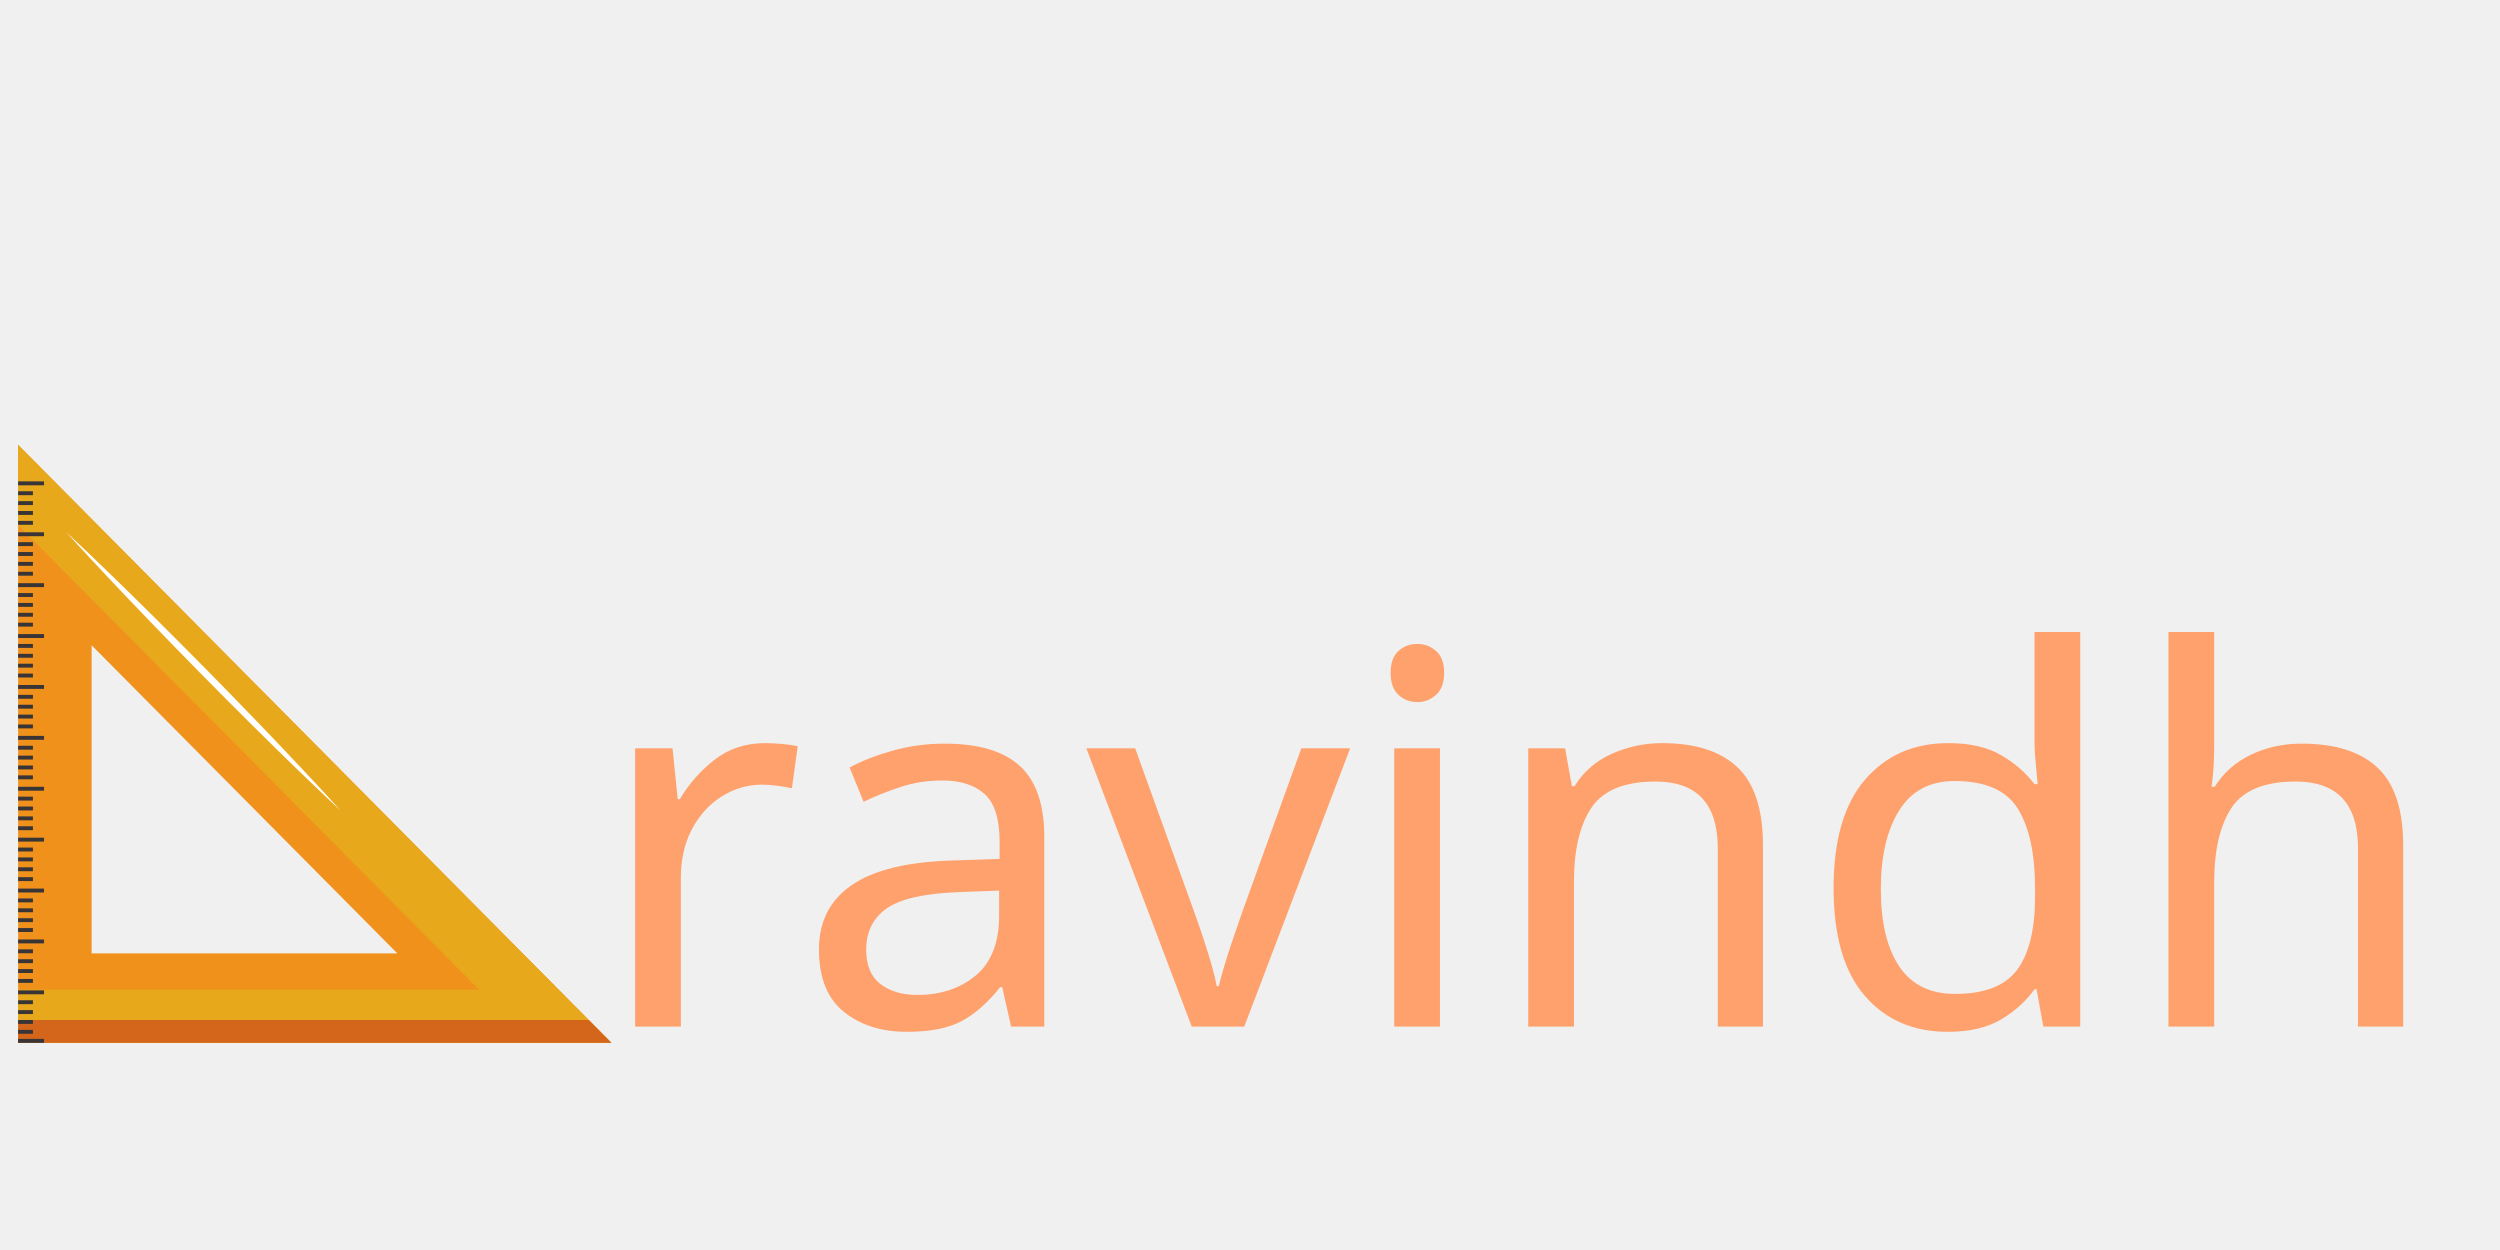
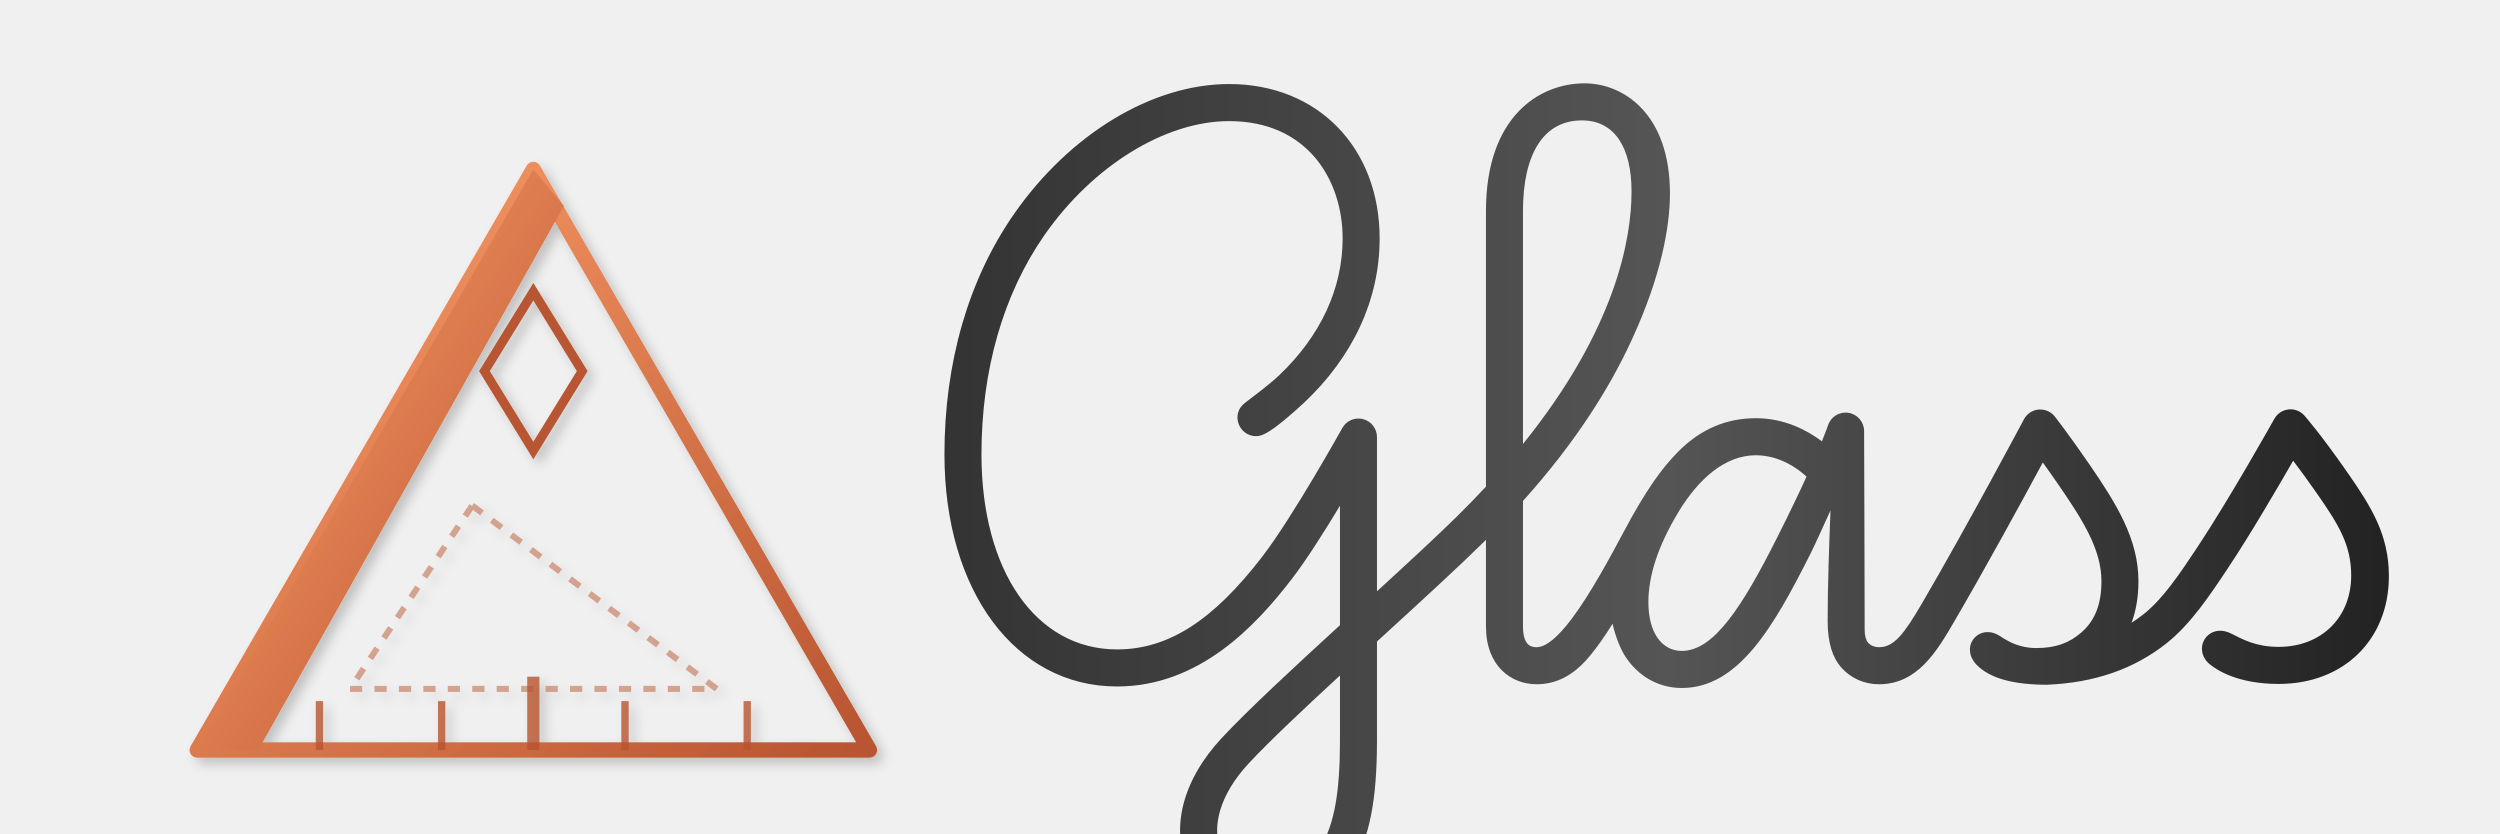
- <svg xmlns="http://www.w3.org/2000/svg" width="400mm" height="200mm" viewBox="0 0 400 200" version="1.1" id="svg1" xml:space="preserve">
-   <defs id="defs1">
-     <rect x="537.96" y="185.612" width="739.302" height="223.363" id="rect1" />
+ <svg xmlns="http://www.w3.org/2000/svg" viewBox="0 0 450 150" width="450" height="150" role="img" aria-label="Aravindh Logo">
+   <defs>
+     <linearGradient id="metal-gradient" x1="0%" y1="0%" x2="100%" y2="100%">
+       <stop offset="0%" style="stop-color:#ffa16c;stop-opacity:1" />
+       <stop offset="100%" style="stop-color:#B85430;stop-opacity:1" />
+     </linearGradient>
+     <linearGradient id="wordmark-gradient" x1="0%" y1="0%" x2="100%" y2="0%">
+       <stop offset="0%" style="stop-color:#333;stop-opacity:1" />
+       <stop offset="50%" style="stop-color:#555;stop-opacity:1" />
+       <stop offset="100%" style="stop-color:#222;stop-opacity:1" />
+     </linearGradient>
+     <filter id="subtle-shadow" x="-10%" y="-10%" width="120%" height="120%">
+       <feGaussianBlur in="SourceAlpha" stdDeviation="1" />
+       <feOffset dx="1" dy="1" result="offsetblur" />
+       <feComponentTransfer>
+         <feFuncA type="linear" slope="0.2" />
+       </feComponentTransfer>
+       <feMerge>
+         <feMergeNode />
+         <feMergeNode in="SourceGraphic" />
+       </feMerge>
+     </filter>
  </defs>
-   <g id="layer1">
-     <g id="group-R5" transform="matrix(0.04116071,0,0,0.04116071,-7.850114,60.80325)">
-       <path id="path2" d="m 4101.44,4503.8 v 8983.6 l 487.9,-491.7 13.87,-13.9 147.09,-148.5 15.78,-15.8 55.73,-56.2 14.58,-14.8 137.05,-138 16.27,-16.3 35.63,-35.8 16.02,-16.3 90.65,-91.4 15.78,-16 130.59,-131.5 15.78,-16 73.91,-74.4 16.02,-16.1 187.27,-188.9 14.59,-14.6 161.92,-163.3 16.5,-16.5 26.07,-26.4 15.55,-15.5 98.29,-99 14.59,-14.8 305.9,-308.3 16.26,-16.5 52.14,-52.4 17.7,-17.7 367.12,-370.2 14.11,-14.2 98.3,-99.2 14.59,-14.6 94.95,-95.9 14.59,-14.6 81.79,-82.3 15.79,-16 245.15,-247 16.26,-16.6 389.13,-392.2 19.37,-19.4 39.94,-40.1 483.12,-487 16.03,-16.3 290.34,-292.5 16.03,-16.2 182.49,-183.9 23.44,-23.7 225.29,-227 15.07,-15.3 132.26,-133.2 15.3,-15.6 41.38,-41.6 14.35,-14.3 145.18,-146.4 14.35,-14.6 44.72,-44.9 21.76,-21.8 220.04,-222 21.76,-22 86.82,-87.3 21.76,-22 504.65,-508.7 36.4,-36.6 260.4,-262.6 21.5,-21.5 138,-139.2 20.8,-21 146.4,-147.6 21.8,-22 741.4,-747.2 43.8,-44 507.2,-511.3 19.4,-19.6 85.4,-85.9 19.4,-19.6 127.2,-128.2 19.4,-19.6 134.4,-135.4 28.2,-28.4 385.6,-388.7 z m 14404.96,-1852.4 -54.8,55.2 -260.8,262.7 -37.6,38.1 -246.9,248.7 -37.6,38.1 -165.6,166.6 -37.6,38 -984.4,992.3 -84.9,85.4 -1438.7,1449.8 -42.2,42.7 -284.1,286.3 -40.3,40.9 -267.8,270.1 -41.8,41.8 -505.4,509.5 -70.5,71 -979.3,987.2 -42.2,42.7 -168.5,169.4 -42.2,42.7 -427,430.6 -42.2,42.3 -86.8,87.2 -27.8,28.3 -281.7,284 -27.9,27.9 -80.3,80.7 -29.7,30.2 -256.6,258.5 -29.2,29.7 -437.2,440.4 -45.5,46 -354.1,356.9 -31.1,31.5 -563.41,567.6 -31.09,31.6 -937.47,944.9 -77.5,77.9 -37.59,37.6 -755.08,761.1 -31.56,32.1 -475.7,479.4 -30.63,31.1 -158.72,159.6 -28.31,28.3 -184.24,186.1 -28.31,28.3 -190.74,192.6 -27.39,27.4 -712.38,718.4 -34.34,34.4 -101.18,101.6 -31.55,32 -593.58,598.2 -28.31,28.8 -190.74,192.1 -30.17,30.2 -50.59,51.1 -32.02,32 -314.19,317 -28.31,28.3 -363.38,366.6 -31.1,31.1 -143.4,144.3 -30.63,31.1 -253.4,255.3 -30.63,31.1 -175.89,177.3 -31.1,31.5 -69.14,69.6 -31.56,31.6 -265.93,267.8 -28.31,28.8 -108.13,109 -30.63,30.6 -285.42,288.2 -26.92,27 -946.75,954.1 V 1897.3 H 19254.5 l -748.1,754.1" style="fill:#f0911c;fill-opacity:1;fill-rule:nonzero;stroke:none" transform="matrix(0.1333333,0,0,-0.1333333,0,2829.333)" />
-       <path id="path3" d="m 18506.4,2651.4 -54.8,55.2 -260.8,262.7 -37.6,38.1 -246.9,248.7 -37.6,38.1 -165.6,166.6 -37.6,38 -984.4,992.3 -84.9,85.4 -1438.7,1449.8 -42.2,42.7 -284.1,286.3 -40.3,40.9 -267.8,270.1 -41.8,41.8 -505.4,509.5 -70.5,71 -979.3,987.2 -42.2,42.7 -168.5,169.4 -42.2,42.7 -427,430.6 -42.2,42.3 -86.8,87.2 -27.8,28.3 -281.7,284 -27.9,27.9 -80.3,80.7 -29.7,30.2 -256.6,258.5 -29.2,29.7 -437.2,440.4 -45.5,46 -354.1,356.9 -31.1,31.5 -563.41,567.6 -31.09,31.6 -937.47,944.9 -77.5,77.9 -37.59,37.6 -755.08,761.1 -31.56,32.1 -475.7,479.4 -30.63,31.1 -158.72,159.6 -28.31,28.3 -184.24,186.1 -28.31,28.3 -190.74,192.6 -27.39,27.4 -712.38,718.4 -34.34,34.4 -101.18,101.6 -31.55,32 -593.58,598.2 -28.31,28.8 -190.74,192.1 -30.17,30.2 -50.59,51.1 -32.02,32 -314.19,317 -28.31,28.3 -363.38,366.6 -31.1,31.1 -143.4,144.3 -30.63,31.1 -253.4,255.3 -30.63,31.1 -175.89,177.3 -31.1,31.5 -69.14,69.6 -31.56,31.6 -265.93,267.8 -28.31,28.8 -108.13,109 -30.63,30.6 -285.42,288.2 -26.92,27 -946.75,954.1 v -2337.3 l 125.64,-126.6 27.17,-27.6 127.17,-127.9 27.56,-27.6 322.24,-325.1 25.11,-25.1 278.62,-281.1 28.39,-28.4 44.86,-45.3 26.75,-26.7 169.14,-170.4 25.11,-25.5 526.36,-530.5 27.99,-28.4 89.72,-90.1 30.45,-30.5 631.72,-637.1 24.28,-24.3 169.15,-170.7 25.1,-25.1 163.38,-165.1 25.11,-25.1 140.74,-141.6 27.17,-27.5 421.83,-425.1 27.99,-28.4 669.58,-675 33.33,-33.3 68.73,-69.2 831.32,-837.9 27.57,-27.9 499.62,-503.4 27.57,-27.9 314.01,-316.5 40.33,-40.8 387.68,-390.5 25.92,-26.4 227.59,-229.2 26.34,-26.7 71.19,-71.7 24.69,-24.6 249.81,-251.9 24.7,-25.1 76.95,-77.4 37.46,-37.4 378.62,-382 37.45,-37.8 149.38,-150.2 37.46,-37.9 868.37,-875.3 62.5,-63 448.2,-451.9 37.1,-37 237.4,-239.5 35.8,-36.3 251.9,-253.9 37.4,-37.8 1275.8,-1285.7 75.3,-75.7 872.9,-879.9 33.4,-33.8 146.9,-147.7 33.3,-33.8 219,-220.5 33.3,-33.8 231.3,-232.9 48.5,-49 663.4,-668.8 H 1958.68 V 1897.3 H 19254.5 l -748.1,754.1" style="fill:#e8a81c;fill-opacity:1;fill-rule:nonzero;stroke:none" transform="matrix(0.1333333,0,0,-0.1333333,0,2829.333)" />
-       <path id="path4" d="M 18594.6,2562.3 H 1958.68 v -665 H 19254.5 l -659.9,665" style="fill:#d4661b;fill-opacity:1;fill-rule:nonzero;stroke:none" transform="matrix(0.1333333,0,0,-0.1333333,0,2829.333)" />
-       <path id="path5" d="m 2390.38,2160.3 h -431.7 v 114 h 431.7 v -114" style="fill:#393536;fill-opacity:1;fill-rule:nonzero;stroke:none" transform="matrix(0.1333333,0,0,-0.1333333,0,2829.333)" />
-       <path id="path6" d="m 2390.38,2448.1 h -431.7 v 114 h 431.7 v -114" style="fill:#393536;fill-opacity:1;fill-rule:nonzero;stroke:none" transform="matrix(0.1333333,0,0,-0.1333333,0,2829.333)" />
-       <path id="path7" d="m 2390.38,2735.9 h -431.7 v 114 h 431.7 v -114" style="fill:#393536;fill-opacity:1;fill-rule:nonzero;stroke:none" transform="matrix(0.1333333,0,0,-0.1333333,0,2829.333)" />
-       <path id="path8" d="m 2390.38,3023.8 h -431.7 v 113.9 h 431.7 v -113.9" style="fill:#393536;fill-opacity:1;fill-rule:nonzero;stroke:none" transform="matrix(0.1333333,0,0,-0.1333333,0,2829.333)" />
-       <path id="path9" d="m 2714.1,3311.6 h -755.42 v 114 h 755.42 v -114" style="fill:#393536;fill-opacity:1;fill-rule:nonzero;stroke:none" transform="matrix(0.1333333,0,0,-0.1333333,0,2829.333)" />
-       <path id="path10" d="m 2714.1,1897.3 h -755.42 v 113.9 h 755.42 v -113.9" style="fill:#393536;fill-opacity:1;fill-rule:nonzero;stroke:none" transform="matrix(0.1333333,0,0,-0.1333333,0,2829.333)" />
-       <path id="path11" d="m 2390.38,3644.2 h -431.7 v 114 h 431.7 v -114" style="fill:#393536;fill-opacity:1;fill-rule:nonzero;stroke:none" transform="matrix(0.1333333,0,0,-0.1333333,0,2829.333)" />
-       <path id="path12" d="m 2390.38,3932 h -431.7 v 114 h 431.7 v -114" style="fill:#393536;fill-opacity:1;fill-rule:nonzero;stroke:none" transform="matrix(0.1333333,0,0,-0.1333333,0,2829.333)" />
-       <path id="path13" d="m 2390.38,4219.8 h -431.7 v 114 h 431.7 v -114" style="fill:#393536;fill-opacity:1;fill-rule:nonzero;stroke:none" transform="matrix(0.1333333,0,0,-0.1333333,0,2829.333)" />
-       <path id="path14" d="m 2390.38,4507.7 h -431.7 v 114 h 431.7 v -114" style="fill:#393536;fill-opacity:1;fill-rule:nonzero;stroke:none" transform="matrix(0.1333333,0,0,-0.1333333,0,2829.333)" />
-       <path id="path15" d="m 2714.1,4795.5 h -755.42 v 114 h 755.42 v -114" style="fill:#393536;fill-opacity:1;fill-rule:nonzero;stroke:none" transform="matrix(0.1333333,0,0,-0.1333333,0,2829.333)" />
-       <path id="path16" d="m 2390.38,5128.1 h -431.7 v 114 h 431.7 v -114" style="fill:#393536;fill-opacity:1;fill-rule:nonzero;stroke:none" transform="matrix(0.1333333,0,0,-0.1333333,0,2829.333)" />
-       <path id="path17" d="m 2390.38,5415.9 h -431.7 v 114 h 431.7 v -114" style="fill:#393536;fill-opacity:1;fill-rule:nonzero;stroke:none" transform="matrix(0.1333333,0,0,-0.1333333,0,2829.333)" />
-       <path id="path18" d="m 2390.38,5703.7 h -431.7 v 114 h 431.7 v -114" style="fill:#393536;fill-opacity:1;fill-rule:nonzero;stroke:none" transform="matrix(0.1333333,0,0,-0.1333333,0,2829.333)" />
-       <path id="path19" d="m 2390.38,5991.6 h -431.7 v 114 h 431.7 v -114" style="fill:#393536;fill-opacity:1;fill-rule:nonzero;stroke:none" transform="matrix(0.1333333,0,0,-0.1333333,0,2829.333)" />
-       <path id="path20" d="m 2714.1,6279.4 h -755.42 v 114 h 755.42 v -114" style="fill:#393536;fill-opacity:1;fill-rule:nonzero;stroke:none" transform="matrix(0.1333333,0,0,-0.1333333,0,2829.333)" />
-       <path id="path21" d="m 2390.38,6612 h -431.7 v 114 h 431.7 v -114" style="fill:#393536;fill-opacity:1;fill-rule:nonzero;stroke:none" transform="matrix(0.1333333,0,0,-0.1333333,0,2829.333)" />
-       <path id="path22" d="m 2390.38,6899.8 h -431.7 v 114 h 431.7 v -114" style="fill:#393536;fill-opacity:1;fill-rule:nonzero;stroke:none" transform="matrix(0.1333333,0,0,-0.1333333,0,2829.333)" />
-       <path id="path23" d="m 2390.38,7187.6 h -431.7 v 114 h 431.7 v -114" style="fill:#393536;fill-opacity:1;fill-rule:nonzero;stroke:none" transform="matrix(0.1333333,0,0,-0.1333333,0,2829.333)" />
-       <path id="path24" d="m 2390.38,7475.5 h -431.7 v 114 h 431.7 v -114" style="fill:#393536;fill-opacity:1;fill-rule:nonzero;stroke:none" transform="matrix(0.1333333,0,0,-0.1333333,0,2829.333)" />
-       <path id="path25" d="m 2714.1,7763.3 h -755.42 v 114 h 755.42 v -114" style="fill:#393536;fill-opacity:1;fill-rule:nonzero;stroke:none" transform="matrix(0.1333333,0,0,-0.1333333,0,2829.333)" />
-       <path id="path26" d="m 2390.38,8095.9 h -431.7 v 114 h 431.7 v -114" style="fill:#393536;fill-opacity:1;fill-rule:nonzero;stroke:none" transform="matrix(0.1333333,0,0,-0.1333333,0,2829.333)" />
-       <path id="path27" d="m 2390.38,8383.7 h -431.7 v 114 h 431.7 v -114" style="fill:#393536;fill-opacity:1;fill-rule:nonzero;stroke:none" transform="matrix(0.1333333,0,0,-0.1333333,0,2829.333)" />
-       <path id="path28" d="m 2390.38,8671.6 h -431.7 v 113.9 h 431.7 v -113.9" style="fill:#393536;fill-opacity:1;fill-rule:nonzero;stroke:none" transform="matrix(0.1333333,0,0,-0.1333333,0,2829.333)" />
-       <path id="path29" d="m 2390.38,8959.4 h -431.7 v 114 h 431.7 v -114" style="fill:#393536;fill-opacity:1;fill-rule:nonzero;stroke:none" transform="matrix(0.1333333,0,0,-0.1333333,0,2829.333)" />
-       <path id="path30" d="m 2714.1,9247.2 h -755.42 v 114 h 755.42 v -114" style="fill:#393536;fill-opacity:1;fill-rule:nonzero;stroke:none" transform="matrix(0.1333333,0,0,-0.1333333,0,2829.333)" />
-       <path id="path31" d="m 2390.38,9579.8 h -431.7 v 114 h 431.7 v -114" style="fill:#393536;fill-opacity:1;fill-rule:nonzero;stroke:none" transform="matrix(0.1333333,0,0,-0.1333333,0,2829.333)" />
-       <path id="path32" d="m 2390.38,9867.6 h -431.7 v 114 h 431.7 v -114" style="fill:#393536;fill-opacity:1;fill-rule:nonzero;stroke:none" transform="matrix(0.1333333,0,0,-0.1333333,0,2829.333)" />
-       <path id="path33" d="m 2390.38,10155.4 h -431.7 v 114 h 431.7 v -114" style="fill:#393536;fill-opacity:1;fill-rule:nonzero;stroke:none" transform="matrix(0.1333333,0,0,-0.1333333,0,2829.333)" />
-       <path id="path34" d="m 2390.38,10443.3 h -431.7 v 114 h 431.7 v -114" style="fill:#393536;fill-opacity:1;fill-rule:nonzero;stroke:none" transform="matrix(0.1333333,0,0,-0.1333333,0,2829.333)" />
-       <path id="path35" d="m 2714.1,10731.1 h -755.42 v 114 h 755.42 v -114" style="fill:#393536;fill-opacity:1;fill-rule:nonzero;stroke:none" transform="matrix(0.1333333,0,0,-0.1333333,0,2829.333)" />
-       <path id="path36" d="m 2390.38,11063.7 h -431.7 v 114 h 431.7 v -114" style="fill:#393536;fill-opacity:1;fill-rule:nonzero;stroke:none" transform="matrix(0.1333333,0,0,-0.1333333,0,2829.333)" />
-       <path id="path37" d="m 2390.38,11351.5 h -431.7 v 114 h 431.7 v -114" style="fill:#393536;fill-opacity:1;fill-rule:nonzero;stroke:none" transform="matrix(0.1333333,0,0,-0.1333333,0,2829.333)" />
-       <path id="path38" d="m 2390.38,11639.4 h -431.7 v 113.9 h 431.7 v -113.9" style="fill:#393536;fill-opacity:1;fill-rule:nonzero;stroke:none" transform="matrix(0.1333333,0,0,-0.1333333,0,2829.333)" />
-       <path id="path39" d="m 2390.38,11927.2 h -431.7 v 114 h 431.7 v -114" style="fill:#393536;fill-opacity:1;fill-rule:nonzero;stroke:none" transform="matrix(0.1333333,0,0,-0.1333333,0,2829.333)" />
-       <path id="path40" d="m 2714.1,12215 h -755.42 v 114 h 755.42 v -114" style="fill:#393536;fill-opacity:1;fill-rule:nonzero;stroke:none" transform="matrix(0.1333333,0,0,-0.1333333,0,2829.333)" />
-       <path id="path41" d="m 2390.38,12547.6 h -431.7 v 114 h 431.7 v -114" style="fill:#393536;fill-opacity:1;fill-rule:nonzero;stroke:none" transform="matrix(0.1333333,0,0,-0.1333333,0,2829.333)" />
-       <path id="path42" d="m 2390.38,12835.4 h -431.7 v 114 h 431.7 v -114" style="fill:#393536;fill-opacity:1;fill-rule:nonzero;stroke:none" transform="matrix(0.1333333,0,0,-0.1333333,0,2829.333)" />
-       <path id="path43" d="m 2390.38,13123.3 h -431.7 v 113.9 h 431.7 v -113.9" style="fill:#393536;fill-opacity:1;fill-rule:nonzero;stroke:none" transform="matrix(0.1333333,0,0,-0.1333333,0,2829.333)" />
-       <path id="path44" d="m 2390.38,13411.1 h -431.7 v 114 h 431.7 v -114" style="fill:#393536;fill-opacity:1;fill-rule:nonzero;stroke:none" transform="matrix(0.1333333,0,0,-0.1333333,0,2829.333)" />
-       <path id="path45" d="m 2714.1,13698.9 h -755.42 v 114 h 755.42 v -114" style="fill:#393536;fill-opacity:1;fill-rule:nonzero;stroke:none" transform="matrix(0.1333333,0,0,-0.1333333,0,2829.333)" />
-       <path id="path46" d="m 2390.38,14031.5 h -431.7 v 114 h 431.7 v -114" style="fill:#393536;fill-opacity:1;fill-rule:nonzero;stroke:none" transform="matrix(0.1333333,0,0,-0.1333333,0,2829.333)" />
-       <path id="path47" d="m 2390.38,14319.3 h -431.7 v 114 h 431.7 v -114" style="fill:#393536;fill-opacity:1;fill-rule:nonzero;stroke:none" transform="matrix(0.1333333,0,0,-0.1333333,0,2829.333)" />
-       <path id="path48" d="m 2390.38,14607.2 h -431.7 v 113.9 h 431.7 v -113.9" style="fill:#393536;fill-opacity:1;fill-rule:nonzero;stroke:none" transform="matrix(0.1333333,0,0,-0.1333333,0,2829.333)" />
-       <path id="path49" d="m 2390.38,14895 h -431.7 v 114 h 431.7 v -114" style="fill:#393536;fill-opacity:1;fill-rule:nonzero;stroke:none" transform="matrix(0.1333333,0,0,-0.1333333,0,2829.333)" />
-       <path id="path50" d="m 2714.1,15182.8 h -755.42 v 114 h 755.42 v -114" style="fill:#393536;fill-opacity:1;fill-rule:nonzero;stroke:none" transform="matrix(0.1333333,0,0,-0.1333333,0,2829.333)" />
-       <path id="path51" d="m 2390.38,15515.4 h -431.7 v 114 h 431.7 v -114" style="fill:#393536;fill-opacity:1;fill-rule:nonzero;stroke:none" transform="matrix(0.1333333,0,0,-0.1333333,0,2829.333)" />
-       <path id="path52" d="m 2390.38,15803.2 h -431.7 v 114 h 431.7 v -114" style="fill:#393536;fill-opacity:1;fill-rule:nonzero;stroke:none" transform="matrix(0.1333333,0,0,-0.1333333,0,2829.333)" />
-       <path id="path53" d="m 2390.38,16091.1 h -431.7 v 113.9 h 431.7 v -113.9" style="fill:#393536;fill-opacity:1;fill-rule:nonzero;stroke:none" transform="matrix(0.1333333,0,0,-0.1333333,0,2829.333)" />
-       <path id="path54" d="m 2390.38,16378.9 h -431.7 v 114 h 431.7 v -114" style="fill:#393536;fill-opacity:1;fill-rule:nonzero;stroke:none" transform="matrix(0.1333333,0,0,-0.1333333,0,2829.333)" />
-       <path id="path55" d="m 2714.1,16666.7 h -755.42 v 114 h 755.42 v -114" style="fill:#393536;fill-opacity:1;fill-rule:nonzero;stroke:none" transform="matrix(0.1333333,0,0,-0.1333333,0,2829.333)" />
-       <path id="path56" d="m 2390.38,16999.3 h -431.7 v 114 h 431.7 v -114" style="fill:#393536;fill-opacity:1;fill-rule:nonzero;stroke:none" transform="matrix(0.1333333,0,0,-0.1333333,0,2829.333)" />
-       <path id="path57" d="m 2390.38,17287.1 h -431.7 v 114 h 431.7 v -114" style="fill:#393536;fill-opacity:1;fill-rule:nonzero;stroke:none" transform="matrix(0.1333333,0,0,-0.1333333,0,2829.333)" />
-       <path id="path58" d="m 2390.38,17575 h -431.7 v 113.9 h 431.7 V 17575" style="fill:#393536;fill-opacity:1;fill-rule:nonzero;stroke:none" transform="matrix(0.1333333,0,0,-0.1333333,0,2829.333)" />
-       <path id="path59" d="m 2390.38,17862.8 h -431.7 v 114 h 431.7 v -114" style="fill:#393536;fill-opacity:1;fill-rule:nonzero;stroke:none" transform="matrix(0.1333333,0,0,-0.1333333,0,2829.333)" />
-       <path id="path60" d="m 2714.1,18150.6 h -755.42 v 114 h 755.42 v -114" style="fill:#393536;fill-opacity:1;fill-rule:nonzero;stroke:none" transform="matrix(0.1333333,0,0,-0.1333333,0,2829.333)" />
-       <path id="path61" d="m 3365.33,16780.7 c 0,0 129.97,-121.7 357.4,-334.6 226.4,-213.9 548.79,-520.5 931.7,-892.4 191.68,-185.7 399.34,-386.9 616.95,-601.7 218.04,-214.4 448.73,-439.7 684.51,-675.6 235.95,-235.7 481.82,-477.3 727.9,-726.5 246.61,-248.6 497.13,-501.2 747.65,-753.8 248.89,-254.2 497.77,-508.4 742.77,-758.6 245.76,-249.5 483.45,-499.1 715.72,-738.5 232.36,-239.3 454.42,-473.1 665.43,-694.4 211.5,-220.8 409.71,-431.3 592.44,-625.8 366.2,-388.3 668,-715.3 878.5,-944.9 209.5,-230.6 329.2,-362.3 329.2,-362.3 0,0 -130,121.6 -357.5,334.5 -226.4,213.9 -548.9,520.4 -931.8,892.3 -191.77,185.6 -399.31,386.9 -616.96,601.7 -218.15,214.2 -448.66,439.7 -684.48,675.6 -235.89,235.8 -481.99,477.1 -727.8,726.5 -246.59,248.7 -497.09,501.3 -747.58,753.9 -248.87,254.3 -497.73,508.5 -742.71,758.8 -245.49,249.7 -483.4,499.1 -715.63,738.5 -232.38,239.3 -454.26,473.2 -665.38,694.4 -211.55,220.8 -409.64,431.4 -592.49,625.8 -366.18,388.4 -668.01,715.3 -878.57,944.8 -209.53,230.6 -329.27,362.3 -329.27,362.3" style="fill:#ffffff;fill-opacity:1;fill-rule:nonzero;stroke:none" transform="matrix(0.1333333,0,0,-0.1333333,0,2829.333)" />
+   <g id="icon" transform="translate(30, 25) scale(1.1)" filter="url(#subtle-shadow)">
+     <path d="M 60 5 L 115 100 L 5 100 Z" fill="none" stroke="url(#metal-gradient)" stroke-width="2.5" stroke-linejoin="round" />
+     <path d="M 60 5 L 5 100 L 15 100 L 65 11 Z" fill="url(#metal-gradient)" />
+     <g id="ticks" stroke="#B85430" stroke-width="1.2" opacity="0.8">
+       <line x1="25" y1="100" x2="25" y2="92" />
+       <line x1="45" y1="100" x2="45" y2="92" />
+       <line x1="60" y1="100" x2="60" y2="88" stroke-width="2" />
+       <line x1="75" y1="100" x2="75" y2="92" />
+       <line x1="95" y1="100" x2="95" y2="92" />
    </g>
-     <text xml:space="preserve" transform="matrix(0.4327062,0,0,0.4327062,-138.2183,12.00836)" id="text1" style="font-style:normal;font-variant:normal;font-weight:normal;font-stretch:normal;font-size:192px;font-family:Kurale;-inkscape-font-specification:'Kurale, Normal';font-variant-ligatures:normal;font-variant-caps:normal;font-variant-numeric:normal;font-variant-east-asian:normal;writing-mode:lr-tb;direction:ltr;white-space:pre;shape-inside:url(#rect1);display:inline;fill:#ffa16c">
-       <tspan x="537.961" y="351.858" id="tspan1">ravindh</tspan>
-     </text>
+     <path d="M 60 25 L 68 38 L 60 51 L 52 38 Z" fill="none" stroke="#B85430" stroke-width="1.5" />
+     <path d="M 50 60 L 90 90 L 30 90 Z" fill="none" stroke="#B85430" stroke-width="1" stroke-dasharray="2 2" opacity="0.5" />
+   </g>
+   <g id="wordmark" transform="translate(170, 15)" fill="url(#wordmark-gradient)">
+     <path d="M160.407 74.896C160.424 74.86 160.448 74.808 160.465 74.775C160.465 74.908 160.441 74.923 160.407 74.896ZM149.912 81.71C143.556 94.339 138.462 102.166 132.72 102.166C129.238 102.166 126.709 99.025 126.709 93.392C126.709 88.579 128.49 83.174 132.116 77.169C135.773 71.113 140.576 66.946 146.052 66.946C150.447 66.946 153.764 69.49 155.177 70.794C153.862 73.673 152.139 77.283 149.912 81.71ZM71.192 118.438C71.192 127.6 70.151 133.391 67.816 137.214C65.269 141.386 61.996 143.328 57.516 143.328C54.176 143.328 51.363 141.588 49.993 138.671C47.811 134.035 49.602 127.951 54.78 122.396C58.483 118.424 64.563 112.696 71.192 106.588V118.438ZM104.135 22.982C104.135 12.77 107.797 6.672 114.742 6.672C120.556 6.672 123.677 11.448 123.677 19.448C123.677 28.009 120.853 44.193 104.135 64.912V22.982ZM252.647 70.203C247.741 63.138 244.902 59.927 244.783 59.795C244.069 58.99 243.018 58.578 241.935 58.697C240.864 58.814 239.916 59.441 239.388 60.383C239.309 60.525 231.284 74.843 225.513 83.521C222.354 88.274 219.371 92.762 215.829 95.569C215.138 96.115 214.422 96.619 213.686 97.09C214.497 94.879 214.92 92.402 214.92 89.603C214.92 82.054 210.95 75.66 206.154 68.676C202.441 63.267 199.972 60.112 199.869 59.98C199.172 59.095 198.084 58.629 196.953 58.719C195.831 58.819 194.835 59.48 194.307 60.476C194.208 60.663 184.38 79.175 176 93.529C172.72 99.145 170.916 101.494 168.234 101.494C167.437 101.494 166.723 101.206 166.274 100.708C165.872 100.255 165.64 99.435 165.64 98.454C165.64 91.216 165.538 62.59 165.538 62.59C165.533 60.952 164.34 59.561 162.724 59.307C161.089 59.056 159.546 60.012 159.04 61.567C159.033 61.589 158.735 62.49 157.943 64.436C155.359 62.494 151.264 60.276 146.052 60.276C140.838 60.276 136.196 62.169 132.116 66.254C129.087 69.284 126.207 73.366 122.479 80.339C119.769 85.405 116.334 91.814 112.921 96.365C110.369 99.767 108.237 101.494 106.582 101.494C105.912 101.494 104.135 101.494 104.135 97.743V75.175C113.75 64.473 119.822 54.65 123.745 46.112C129.048 34.575 130.591 25.749 130.591 19.819C130.591 5.466 122.198 -4.31723e-06 115.226 -4.31723e-06C107.037 -4.31723e-06 97.472 6.02 97.472 22.982V72.59C95.88 74.303 94.193 76.044 92.406 77.808C88.717 81.449 83.52 86.247 77.854 91.437V63.668C77.854 62.15 76.829 60.822 75.36 60.441C73.887 60.059 72.351 60.72 71.613 62.047C71.523 62.208 62.686 78.078 57.205 85.198C48.319 96.746 40.259 101.895 31.07 101.895C16.472 101.895 6.662 87.782 6.662 66.777C6.662 51.605 10.585 37.956 18.007 27.308C26.692 14.848 39.738 6.799 51.245 6.799C65.357 6.799 71.672 17.412 71.672 27.931C71.672 36.975 67.662 45.521 60.233 52.562C58.422 54.279 55.547 56.395 54.203 57.426C53.46 57.999 53.03 58.594 52.839 59.353C52.614 60.251 52.785 61.244 53.35 62.067C53.98 62.977 54.978 63.48 56.004 63.509C56.685 63.527 57.266 63.311 57.985 62.921C59.627 62.028 62.654 59.441 64.676 57.542C73.542 49.213 78.336 38.93 78.336 27.931C78.336 11.562 67.196 0.127 51.245 0.127C37.417 0.127 22.588 9.079 12.545 23.491C4.337 35.264 0 50.233 0 66.777C0 91.382 12.777 108.566 31.07 108.566C45.916 108.566 56.108 97.553 62.483 89.27C65.121 85.844 68.386 80.692 71.192 76.039V97.534C62.801 105.221 54.602 112.808 49.908 117.845C42.802 125.469 40.58 134.316 43.963 141.514C46.425 146.747 51.619 150 57.516 150C64.351 150 69.729 146.869 73.501 140.694C76.512 135.763 77.854 128.898 77.854 118.438V100.474C78.258 100.104 78.661 99.737 79.064 99.368C86.026 92.999 92.6 86.983 97.083 82.557C97.213 82.428 97.342 82.301 97.472 82.173V97.743C97.472 104.942 102.046 108.164 106.582 108.164C110.181 108.164 113.148 106.539 115.772 103.532C117.409 101.658 118.983 99.339 120.262 97.277C120.79 99.698 121.793 101.992 122.558 103.168C124.831 106.66 128.466 108.838 132.72 108.838C142.894 108.838 149.22 97.91 155.862 84.711C156.713 83.02 158.336 79.404 159.487 76.883C159.236 83.364 158.976 90.471 158.976 96.748C158.976 100.833 159.918 103.466 161.448 105.175C163.162 107.083 165.548 108.164 168.234 108.164C175.172 108.164 178.667 102.178 181.75 96.896C187.636 86.818 194.219 74.725 197.706 68.246C198.558 69.427 199.556 70.84 200.664 72.454C204.966 78.72 208.258 83.96 208.258 89.603C208.258 93.785 207.095 96.731 204.602 98.881C202.502 100.691 200.138 101.65 196.508 101.65C193.489 101.65 191.415 100.445 190.003 99.49C188.494 98.466 186.515 98.502 185.331 99.9C184.143 101.306 184.451 103.269 185.722 104.601C188.11 107.1 192.399 108.255 198.517 108.255C207.059 107.873 214.106 105.44 219.965 100.799C224.332 97.338 227.752 92.192 231.059 87.218C235.032 81.244 239.899 72.925 242.768 67.929C243.932 69.456 245.414 71.472 247.178 74.01C250.935 79.421 253.216 83.103 253.216 88.594C253.216 96.155 247.848 101.436 240.163 101.436C236.06 101.436 233.709 100.091 231.722 99.096C230.966 98.717 230.274 98.515 229.565 98.532C228.548 98.556 227.57 99.013 226.943 99.9C225.879 101.402 226.309 103.383 227.732 104.548C229.072 105.645 232.827 108.108 240.163 108.108C251.98 108.108 260 100.027 260 88.719C260 81.314 256.881 76.3 252.647 70.203Z" />
  </g>
</svg>
